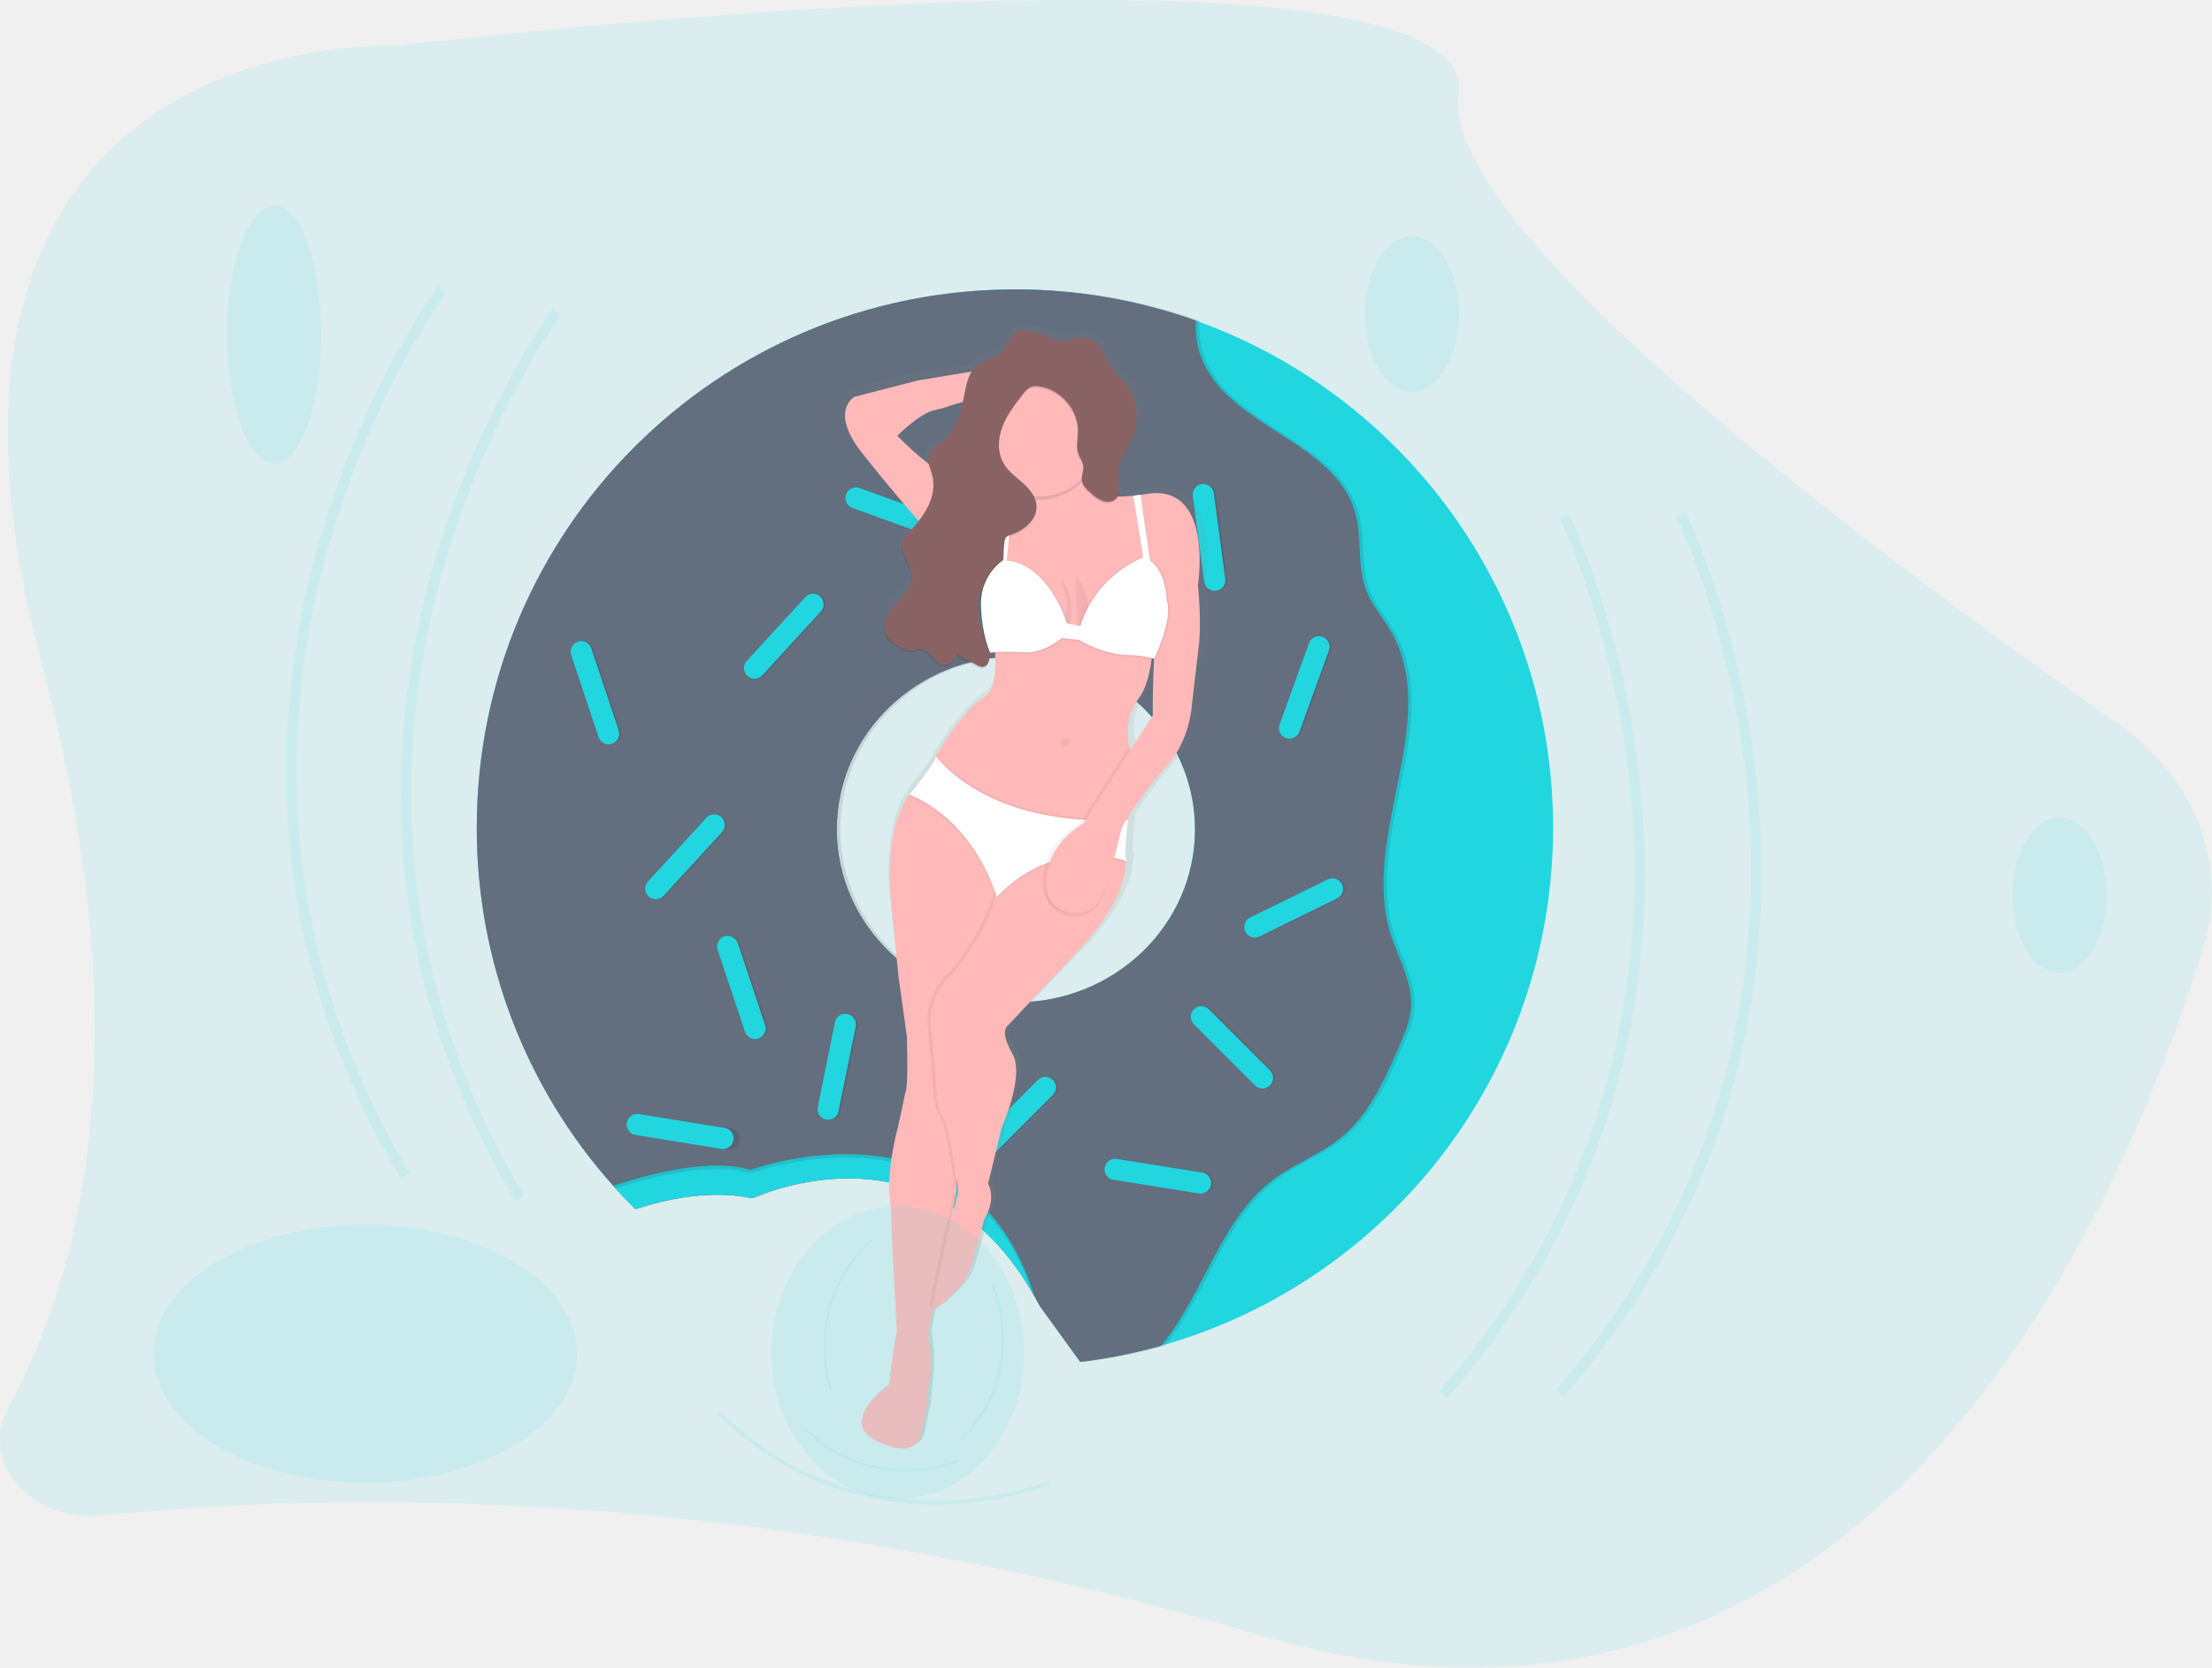
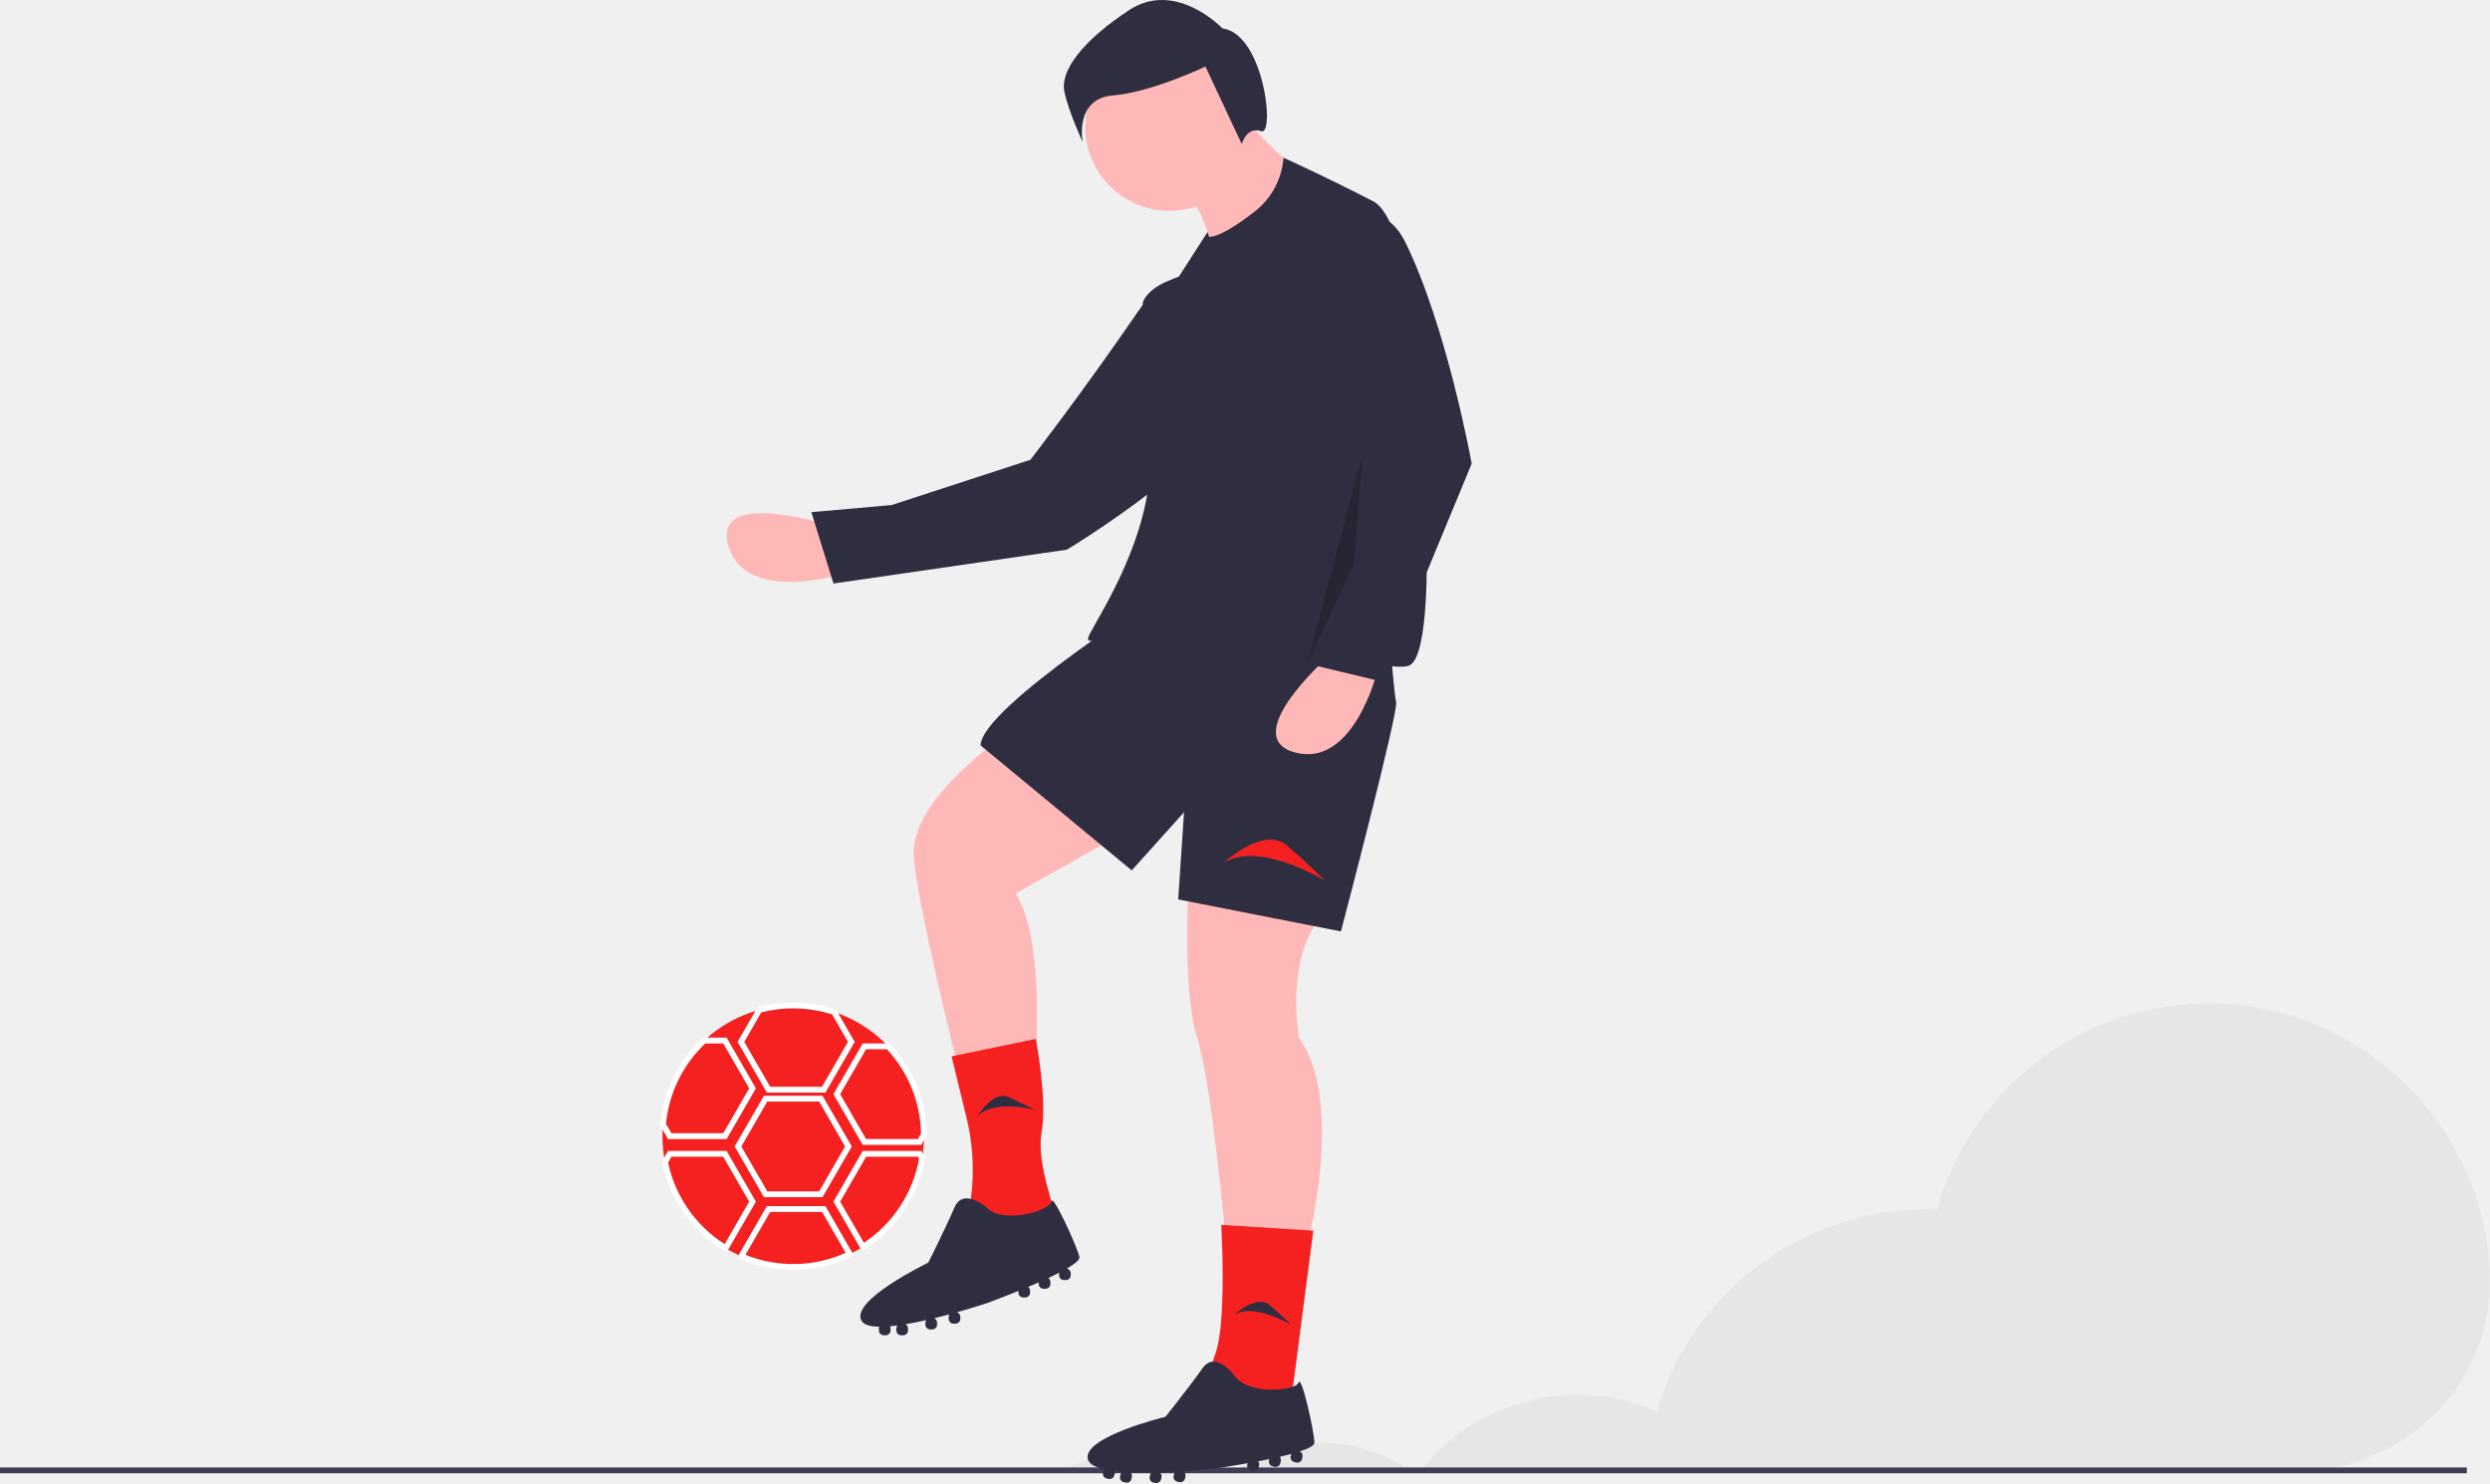
- <svg xmlns="http://www.w3.org/2000/svg" id="93ced441-7809-42e2-bb1c-93afa859a13f" data-name="Layer 1" width="1081" height="814.87" viewBox="0 0 1081 814.87">
-   <defs>
-     <linearGradient id="88253d48-1998-4d8f-a8ac-7bacc444cfcf" x1="520.59" y1="754" x2="520.59" y2="202.22" gradientTransform="translate(114.43 -103.8) rotate(12.01)" gradientUnits="userSpaceOnUse">
-       <stop offset="0" stop-color="gray" stop-opacity="0.25" />
-       <stop offset="0.54" stop-color="gray" stop-opacity="0.12" />
-       <stop offset="1" stop-color="gray" stop-opacity="0.1" />
-     </linearGradient>
-   </defs>
-   <path d="M253.2,65S-4.61,52,80.54,370C129.2,551.76,98.69,665.88,63.6,730.32c-14.47,26.57,11.34,56.31,45.68,52.78C224,771.31,427.69,768,673,841c294.72,87.68,420.82-198.53,463.33-335.34,12.51-40.25-3.87-83-41.82-109.47C984.64,319.48,762.56,155.38,772.37,89,785.38,1,253.2,65,253.2,65Z" transform="translate(-59.5 -42.57)" fill="#22d6e0" opacity="0.1" />
-   <path d="M643.93,199.25A262.33,262.33,0,0,0,555.5,184c-145.25,0-263,117.75-263,263a262.18,262.18,0,0,0,77.43,186.36c13-4.32,35.61-9.8,57.09-5.28,0,0,90.54-43.11,140.55,52.6l19.83,27.39A261.18,261.18,0,0,0,627,700.15C737.5,669,818.5,567.47,818.5,447,818.5,332.78,745.68,235.56,643.93,199.25Zm-88,333.12c-48.34,0-87.52-37.83-87.52-84.5s39.19-84.5,87.52-84.5,87.52,37.83,87.52,84.5S604.27,532.37,555.93,532.37Z" transform="translate(-59.5 -42.57)" fill="#22d6e0" />
-   <path d="M740.69,498.72C725.87,450.78,766,394.47,740.91,351c-3.84-6.63-9.06-12.51-11.89-19.63-4.85-12.2-2-26.21-5.7-38.8-9.86-33.68-58.52-40.64-73.76-72.25a42.2,42.2,0,0,1-3.91-21.09A262.33,262.33,0,0,0,557.22,184c-145.25,0-263,117.75-263,263a262,262,0,0,0,66.69,175q5.2,5.83,10.74,11.35c13-4.32,35.61-9.8,57.09-5.28,0,0,87.66-41.74,138.11,48.1q1.24,2.2,2.44,4.5l19.83,27.39a261.18,261.18,0,0,0,39.61-7.92c21-25.44,28.74-62,55.42-81.65,10.12-7.46,22.31-11.85,32.09-19.76,13.82-11.18,21.44-28.12,28.56-44.41,2.76-6.31,5.56-12.79,6-19.66C751.54,522.15,744.39,510.71,740.69,498.72Zm-183,33.66c-48.34,0-87.52-37.83-87.52-84.5s39.19-84.5,87.52-84.5,87.52,37.83,87.52,84.5S606,532.37,557.66,532.37Z" transform="translate(-59.5 -42.57)" opacity="0.1" />
-   <path d="M739,498.72c-14.81-47.94,25.36-104.25.22-147.69-3.84-6.63-9.06-12.51-11.89-19.63-4.85-12.2-2-26.21-5.7-38.8-9.86-33.68-58.52-40.64-73.76-72.25a42.2,42.2,0,0,1-3.91-21.09A262.33,262.33,0,0,0,555.5,184c-145.25,0-263,117.75-263,263a262,262,0,0,0,66.69,175q5.2,5.83,10.74,11.35c13-4.32,35.61-9.8,57.09-5.28,0,0,87.66-41.74,138.11,48.1q1.24,2.2,2.44,4.5l19.83,27.39A261.18,261.18,0,0,0,627,700.15c21-25.44,28.74-62,55.42-81.65,10.12-7.46,22.31-11.85,32.09-19.76,13.82-11.18,21.44-28.12,28.56-44.41,2.76-6.31,5.56-12.79,6-19.66C749.82,522.15,742.66,510.71,739,498.72Zm-183,33.66c-48.34,0-87.52-37.83-87.52-84.5s39.19-84.5,87.52-84.5,87.52,37.83,87.52,84.5S604.27,532.37,555.93,532.37Z" transform="translate(-59.5 -42.57)" fill="#636e7e" />
-   <rect x="345.96" y="354.74" width="10.35" height="52.6" rx="5.17" ry="5.17" transform="translate(-162.06 88.18) rotate(-18.45)" opacity="0.1" />
-   <rect x="389.94" y="569.45" width="10.35" height="52.6" rx="5.17" ry="5.17" transform="translate(986.25 257.04) rotate(99.08)" opacity="0.1" />
-   <rect x="389.94" y="434.94" width="10.35" height="52.6" rx="5.17" ry="5.17" transform="translate(356.25 -188.31) rotate(42.53)" opacity="0.1" />
-   <rect x="417.53" y="498.75" width="10.35" height="52.6" rx="5.17" ry="5.17" transform="translate(-203.97 118.24) rotate(-18.45)" opacity="0.1" />
-   <rect x="345.1" y="354.74" width="10.35" height="52.6" rx="5.17" ry="5.17" transform="translate(-162.11 87.91) rotate(-18.45)" fill="#22d6e0" />
-   <rect x="438.23" y="327.15" width="10.35" height="52.6" rx="5.17" ry="5.17" transform="translate(296.09 -249.31) rotate(42.53)" opacity="0.1" />
-   <rect x="567.57" y="275.41" width="10.35" height="52.6" rx="5.17" ry="5.17" transform="translate(77.38 -219.49) rotate(19.9)" opacity="0.1" />
-   <rect x="646.04" y="278.86" width="10.35" height="52.6" rx="5.17" ry="5.17" transform="translate(-94.18 46.39) rotate(-7.61)" opacity="0.1" />
-   <rect x="493.41" y="266.79" width="10.35" height="52.6" rx="5.17" ry="5.17" transform="translate(-6.2 619.59) rotate(-70.1)" opacity="0.1" />
-   <rect x="692.6" y="352.16" width="10.35" height="52.6" rx="5.17" ry="5.17" transform="translate(110.97 -257.46) rotate(19.9)" opacity="0.1" />
-   <rect x="548.6" y="207.29" width="10.35" height="52.6" rx="5.17" ry="5.17" transform="translate(419.68 -405.36) rotate(60)" opacity="0.1" />
-   <rect x="437.37" y="327.15" width="10.35" height="52.6" rx="5.17" ry="5.17" transform="translate(295.86 -248.73) rotate(42.53)" fill="#22d6e0" />
-   <rect x="566.71" y="275.41" width="10.35" height="52.6" rx="5.17" ry="5.17" transform="translate(77.33 -219.2) rotate(19.9)" fill="#22d6e0" />
-   <rect x="645.18" y="278.86" width="10.35" height="52.6" rx="5.17" ry="5.17" transform="translate(-94.19 46.27) rotate(-7.61)" fill="#22d6e0" />
-   <rect x="492.55" y="266.79" width="10.35" height="52.6" rx="5.17" ry="5.17" transform="translate(-6.77 618.78) rotate(-70.1)" fill="#22d6e0" />
-   <rect x="691.74" y="352.16" width="10.35" height="52.6" rx="5.17" ry="5.17" transform="translate(110.91 -257.17) rotate(19.9)" fill="#22d6e0" />
-   <rect x="687.43" y="459.94" width="10.35" height="52.6" rx="5.17" ry="5.17" transform="translate(764.59 -392.29) rotate(63.87)" opacity="0.1" />
-   <rect x="621.03" y="591.01" width="10.35" height="52.6" rx="5.17" ry="5.17" transform="translate(1275.1 53.79) rotate(99.08)" opacity="0.1" />
-   <rect x="657.25" y="528.06" width="10.35" height="52.6" rx="5.17" ry="5.17" transform="translate(-257.47 588.21) rotate(-45)" opacity="0.1" />
-   <rect x="686.57" y="459.94" width="10.35" height="52.6" rx="5.17" ry="5.17" transform="translate(764.1 -391.52) rotate(63.87)" fill="#22d6e0" />
-   <rect x="620.17" y="591.01" width="10.35" height="52.6" rx="5.17" ry="5.17" transform="translate(1274.1 54.65) rotate(99.08)" fill="#22d6e0" />
-   <rect x="389.08" y="569.45" width="10.35" height="52.6" rx="5.17" ry="5.17" transform="matrix(-0.16, 0.99, -0.99, -0.16, 985.25, 257.89)" fill="#22d6e0" />
-   <rect x="389.08" y="434.94" width="10.35" height="52.6" rx="5.17" ry="5.17" transform="translate(356.02 -187.73) rotate(42.53)" fill="#22d6e0" />
-   <rect x="464.1" y="537.55" width="10.35" height="52.6" rx="5.17" ry="5.17" transform="translate(61.66 -124.44) rotate(11.44)" opacity="0.1" />
-   <rect x="463.23" y="537.55" width="10.35" height="52.6" rx="5.17" ry="5.17" transform="translate(61.65 -124.27) rotate(11.44)" fill="#22d6e0" />
-   <rect x="656.39" y="528.06" width="10.35" height="52.6" rx="5.17" ry="5.17" transform="translate(-257.73 587.6) rotate(-45)" fill="#22d6e0" />
-   <rect x="551.19" y="562.56" width="10.35" height="52.6" rx="5.17" ry="5.17" transform="translate(519.84 -263.5) rotate(45)" opacity="0.1" />
-   <rect x="550.33" y="562.56" width="10.35" height="52.6" rx="5.17" ry="5.17" transform="translate(519.59 -262.89) rotate(45)" fill="#22d6e0" />
-   <rect x="547.74" y="207.29" width="10.35" height="52.6" rx="5.17" ry="5.17" transform="translate(419.25 -404.61) rotate(60)" fill="#22d6e0" />
-   <rect x="416.67" y="498.75" width="10.35" height="52.6" rx="5.17" ry="5.17" transform="translate(-204.01 117.97) rotate(-18.45)" fill="#22d6e0" />
-   <path d="M565.13,676.19C514.68,586.35,427,628.09,427,628.09c-21.48-4.52-44.07,1-57.09,5.28q-5.54-5.51-10.74-11.35c15.91-5.26,47.56-14,67-7.73C426.16,614.29,533.37,574.25,565.13,676.19Z" transform="translate(-59.5 -42.57)" fill="#22d6e0" />
-   <path d="M426.16,616s104.4-39,137.67,57.93c.43.75.87,1.48,1.3,2.24-31.76-101.94-139-61.9-139-61.9-19.4-6.26-51.06,2.47-67,7.73.4.45.82.88,1.22,1.33C376.67,618.06,407.23,609.91,426.16,616Z" transform="translate(-59.5 -42.57)" opacity="0.1" />
-   <path d="M255.35,618.32c-31-52.1-49.32-107.44-54.48-164.47-4.13-45.62.1-92.41,12.59-139.08,21.25-79.42,59.65-131.7,60-132.22l4,3c-.38.51-38.28,52.17-59.27,130.72-19.33,72.37-27.84,183.08,41.41,299.52Z" transform="translate(-59.5 -42.57)" fill="#22d6e0" opacity="0.1" />
-   <path d="M311.35,629.32c-31-52.1-49.32-107.44-54.48-164.47-4.13-45.62.1-92.41,12.59-139.08,21.25-79.42,59.65-131.7,60-132.22l4,3c-.38.51-38.28,52.17-59.27,130.72-19.33,72.37-27.84,183.08,41.41,299.52Z" transform="translate(-59.5 -42.57)" fill="#22d6e0" opacity="0.1" />
-   <path d="M823.77,724.91c39.74-45.77,67.6-97,82.81-152.19,12.17-44.16,16.3-91,12.3-139.1-6.82-81.93-35.32-140.2-35.61-140.78l-4.48,2.22c.28.57,28.42,58.13,35.12,139.16,6.18,74.65-5.1,185.11-93.92,287.41Z" transform="translate(-59.5 -42.57)" fill="#22d6e0" opacity="0.1" />
-   <path d="M766.71,725.8c39.74-45.77,67.6-97,82.81-152.19,12.17-44.16,16.3-91,12.3-139.1-6.82-81.93-35.32-140.2-35.61-140.78l-4.48,2.22c.28.57,28.42,58.13,35.12,139.16,6.18,74.65-5.1,185.11-93.92,287.41Z" transform="translate(-59.5 -42.57)" fill="#22d6e0" opacity="0.1" />
-   <path d="M410.3,733.48a148,148,0,0,0,55.49,35.69,151.54,151.54,0,0,0,52.48,8.54c31.3-.31,54.22-9.51,54.45-9.6l-.72-1.76c-.23.09-22.87,9.17-53.82,9.46-28.52.27-70.15-7.09-106.53-43.67Z" transform="translate(-59.5 -42.57)" fill="#22d6e0" opacity="0.1" />
-   <path d="M452.48,740.89a68.74,68.74,0,0,0,25.77,16.57,70.37,70.37,0,0,0,24.37,4A76.13,76.13,0,0,0,527.9,757l-.33-.82a75.23,75.23,0,0,1-25,4.39,67.49,67.49,0,0,1-49.47-20.28Z" transform="translate(-59.5 -42.57)" fill="#22d6e0" opacity="0.1" />
-   <path d="M529.94,746.07a68.74,68.74,0,0,0,16.3-25.94,70.37,70.37,0,0,0,3.71-24.41,76.13,76.13,0,0,0-4.72-25.24l-.82.34a75.23,75.23,0,0,1,4.66,24.95,67.49,67.49,0,0,1-19.76,49.68Z" transform="translate(-59.5 -42.57)" fill="#22d6e0" opacity="0.1" />
-   <path d="M485.78,647.66a68.74,68.74,0,0,0-18.14,24.69,70.37,70.37,0,0,0-5.47,24.08,76.13,76.13,0,0,0,2.88,25.51l.84-.28a75.23,75.23,0,0,1-2.83-25.22,67.49,67.49,0,0,1,23.31-48.11Z" transform="translate(-59.5 -42.57)" fill="#22d6e0" opacity="0.1" />
-   <ellipse cx="134" cy="163.47" rx="23" ry="63" fill="#22d6e0" opacity="0.1" />
-   <ellipse cx="690" cy="153.47" rx="23" ry="38" fill="#22d6e0" opacity="0.1" />
-   <ellipse cx="1006.5" cy="437.43" rx="23" ry="38" fill="#22d6e0" opacity="0.1" />
-   <ellipse cx="178.5" cy="661.47" rx="103.5" ry="63" fill="#22d6e0" opacity="0.1" />
-   <path d="M633.49,414.93C645,402.72,646,385.66,646,385.66l3.06-27c2-13.39-.32-32-.32-32s7.63-48.42-24.15-45.7c0,0-2.13.38-5.25.76-1.09.13-2.3.26-3.59.37-2.45.22-5.16.37-7.8.34a6.4,6.4,0,0,0,.34-1.3c.76-2.65-.2-6-.33-9a15.29,15.29,0,0,1,.3-3.67c1.44-5.89,5.73-11.21,7.68-17.14a22.65,22.65,0,0,0,.77-3.07,24.84,24.84,0,0,0-5.31-21.12c-2-2.3-4.34-4.26-6.15-6.67-3.31-4.4-4.66-10.2-8.94-13.72-5.12-4.23-9.85-2.21-15.29-.68-2.94.83-4.36-.46-7.11-1.73a46.61,46.61,0,0,0-10.17-3.35c-2.52-.52-5.27-.8-7.53.35-3.93,2-4.68,7.2-7.88,10.17s-7.93,3.16-11.42,5.56a12,12,0,0,0-3.31,3.51l-27.18,4.15-32,7.86s-13,6.72,3.93,27.59c10.58,13,21.89,25.86,28.9,33.67-1.44,1.8-3,3.54-4.54,5.23-1.42,1.53-2.9,3.12-3.48,5.1a6.78,6.78,0,0,0-.17.81h0c-1.56,5.38,4,10.4,4.48,16a9.51,9.51,0,0,1-.12,2.37c-.83,3.25-3.15,6.19-5.45,8.79s-4.72,5.15-6.18,8.26a13.36,13.36,0,0,0-1,3.16,9.77,9.77,0,0,0,.81,7.58c1.47,2.42,4.1,3.91,6.61,5.3,1.64.9,3.4,1.84,5.28,1.75,1.59-.07,3.08-.88,4.67-.87,4.69,0,6.74,6.39,11.22,7.81a5.88,5.88,0,0,0,7.32-4.56c0-.13.07-.26.1-.39l10.2,5.3a5.61,5.61,0,0,0,3.26.91c1.77-.25,2.71-2.06,3-3.84a7.19,7.19,0,0,0,.25-1.53,14.15,14.15,0,0,0-.12-2.57l.4,0,.12.25.74-.07.12.25,1.6-.14c0,.19,0,.37,0,.56.59,9.14-.25,18.36-5.36,21.23-9.2,5.17-20.33,22.28-23.92,28.08l-.18-.25a3.4,3.4,0,0,1-.23.91c-.5.81-.78,1.29-.78,1.29l-.75,1.62c-3.6,5.79-11.49,15-11.49,15l.34.15-.52.68h0c-5.16,6.92-10.89,20.78-9.49,47.74l4.54,41.52,4.44,29.42s1.05,24.38-.5,27.51l-3.69,17.34s-6.8,23.58-3.14,39.89l.57,18.24,2.65,42-1.23,5.78-2.69,21S468,736.09,490,745.94s21.72-5.73,21.72-5.73l2.64-12.38L515.77,712a57.67,57.67,0,0,0-.19-12.26l-.88-7.16,2.52-12.6,0-.24h0c.36,3,6.93-3.05,11.89-8.13a29.77,29.77,0,0,0,7.46-13l5.9-21.44c6.72-10.65,2-17.7,2-17.7l6.83-27.89s11.59-25.15,5-36-2.48-13.47-2.48-13.47L587,507.73c22.09-22.36,26.13-37.35,26.08-45.43l.49.17a3.43,3.43,0,0,1-.41-1l.59.2a3.43,3.43,0,0,1-.41-1l.59.2c-2-3,.45-20.39.45-20.39h0l.13-.88C618.54,433.43,625.88,423,633.49,414.93Zm-86,63.85.12.39c-.3.82-.61,1.65-.93,2.46Zm68.08-72.32-1.14-1.22h0c-.79-3.78-2.21-14.56,4.76-23.55,3.61-4.66,5.43-12,6.33-18.9q.05-.4.1-.81l.33.09,0,0,.83.22c-.8,14.3-.49,27.86-.49,27.86ZM539,345.82a31.32,31.32,0,0,1-1.51-11.95c0-.44.08-.88.15-1.32a5.62,5.62,0,0,1,.49-1.29c.06-.11.14-.2.21-.3a26.9,26.9,0,0,0-.2,4.15,73.84,73.84,0,0,0,1.31,12C539.31,346.67,539.16,346.25,539,345.82ZM515,239.41a49.71,49.71,0,0,0,6.56-1.68,65.12,65.12,0,0,1,7.55-2.13c-1.53,6.93-3.82,13.81-9.17,18.41-3,2.59-7.11,4.68-7.88,8.53,0,.13,0,.26-.06.38s-.09.29-.12.44a7.11,7.11,0,0,0-.07,2.25A149,149,0,0,1,496.14,252S507.13,241,515,239.41Zm9.09,405.92L528.6,623l0-5.34c.51,3.32.82,5.52.82,5.52S526.9,633.49,524.14,645.33Z" transform="translate(-59.5 -42.57)" fill="url(#88253d48-1998-4d8f-a8ac-7bacc444cfcf)" />
-   <path d="M611.62,408.69c4.13,12.92-2.52,44.18-2.52,44.18l-57.17-6.15-39.1-26.38,3.22-7.05s13.65-23.75,24.46-30.05c4.95-2.89,5.82-12.07,5.31-21.16a139.44,139.44,0,0,0-3.14-21.38,42.71,42.71,0,0,0-3.3-8.19c-8.07-15.54-24.3-27.78-24.3-27.78S497,284.54,480.76,263.89s-3.62-27.43-3.62-27.43l30.95-8,36.53-6-3.68,17.28c-3.52-3.14-12.87-.44-18.22,1.49a47.35,47.35,0,0,1-6.35,1.71c-7.66,1.65-18.35,12.61-18.35,12.61,21.93,22.15,30.83,22.19,52.51,32.91l2.18,1.09c.43.22.86.42,1.27.61,21.36,9.76,4.51-27.76,4.51-27.76l27.67,3.31s3,10.1,7.72,16.26c2.82,3.69,12.31,3.56,19.47,2.85,1.25-.12,2.42-.26,3.47-.4,3-.4,5.08-.79,5.08-.79,30.72-2.92,23,45.32,23,45.32l-15.84,3.43-2.19.47-3.8,13.81a113.45,113.45,0,0,1-.82,18.34c-.92,6.9-2.72,14.2-6.24,18.86C607.66,394.95,611.62,408.69,611.62,408.69Z" transform="translate(-59.5 -42.57)" fill="#ffb9b9" />
-   <circle cx="567.28" cy="257.36" r="29.44" transform="translate(137.98 716.08) rotate(-77.99)" opacity="0.1" />
-   <circle cx="567.63" cy="255.71" r="29.44" transform="translate(139.87 715.12) rotate(-77.99)" fill="#ffb9b9" />
-   <path d="M488.84,747.19c-21.16-9.66,5-27.32,5-27.32l2.73-20.92,1.23-5.76-2.29-41.77L495,633.27c-3.43-16.21,3.29-39.72,3.29-39.72L502,576.28c1.52-3.12.67-27.38.67-27.38l-4.09-29.25-4.11-41.29c-2.06-46.88,16.67-54.07,16.67-54.07l14.53,12.55,24.17,27.68.73.83L540,502.67l-11.94,31.86L527,624.59l-11.37,56.73-2.52,12.55.8,7.12a59.08,59.08,0,0,1,.11,12.2L512.49,729l-2.63,12.34S510,756.86,488.84,747.19Z" transform="translate(-59.5 -42.57)" fill="#ffb9b9" />
-   <path d="M515.61,681.32c-.91.39-1.5.28-1.6-.58-.53-4.84,12.14-56.32,12.14-56.32s-4.22-32.72-7.63-36.88-3.68-23.14-3.68-23.14l-2.2-22A31.65,31.65,0,0,1,524,517.32a124.7,124.7,0,0,0,22.66-42.48l3.15-10.33.73.83L540,502.67l-11.94,31.86L527,624.59Z" transform="translate(-59.5 -42.57)" opacity="0.05" />
-   <path d="M551.88,543.89s-4,2.59,2.31,13.39-5.06,35.9-5.06,35.9L542.36,621s4.53,7-2,17.63L534.49,660a30.35,30.35,0,0,1-7.29,12.94c-4.82,5.08-11.22,11.17-11.54,8.16-.53-4.84,12.14-56.32,12.14-56.32s-4.22-32.72-7.63-36.88-3.68-23.14-3.68-23.14l-2.2-22a31.65,31.65,0,0,1,11.36-25.1,124.7,124.7,0,0,0,22.66-42.48L554.46,455l16.86-2.43,8.39,1,25.68,3.07,2.83.33s10.19,16.79-24.07,52.5Z" transform="translate(-59.5 -42.57)" fill="#ffb9b9" />
-   <path d="M516.68,412.74s24,35.47,94,31.23c0,0-2.51,17.31-.56,20.3,0,0-34.64-13.22-63.73,17.48,0,0-9.32-35.9-42.62-50.15C503.76,431.6,516.44,416.3,516.68,412.74Z" transform="translate(-59.5 -42.57)" opacity="0.05" />
-   <path d="M517,411.09s24,35.47,94,31.23c0,0-2.51,17.31-.56,20.3,0,0-34.64-13.22-63.73,17.48,0,0-9.32-35.9-42.62-50.15C504.11,430,516.79,414.65,517,411.09Z" transform="translate(-59.5 -42.57)" opacity="0.05" />
-   <path d="M516.85,411.92s24,35.47,94,31.23c0,0-2.51,17.31-.56,20.3,0,0-34.64-13.22-63.73,17.48,0,0-9.32-35.9-42.62-50.15C503.93,430.78,516.61,415.48,516.85,411.92Z" transform="translate(-59.5 -42.57)" fill="#fff" />
-   <path d="M578,405.64a2.12,2.12,0,0,1,2-2.55c1,0,2.18.14,2.43,1.12a2.59,2.59,0,0,1-.76,2.21,2.12,2.12,0,0,1-3.68-.71Z" transform="translate(-59.5 -42.57)" opacity="0.05" />
-   <path d="M585.26,324.43s-.93,23.87,3.5,26.47,3.45-8.4,3.45-8.4S589.85,326.24,585.26,324.43Z" transform="translate(-59.5 -42.57)" opacity="0.05" />
-   <path d="M577.66,325.79s7.72,16.26-.61,23.09.82.18.82.18l4.11.88s4.15-15.46-3.5-24" transform="translate(-59.5 -42.57)" opacity="0.05" />
-   <path d="M563.45,205.25c-2.43-.5-5.08-.76-7.28.39-3.81,2-4.57,7.2-7.68,10.17s-7.68,3.19-11.07,5.61c-4.37,3.12-5.69,8.92-6.7,14.2-1.59,8.23-3.58,17.05-9.84,22.62-2.92,2.6-6.9,4.71-7.67,8.54-.6,2.94,1,5.83,1.74,8.73,1.34,5,.28,10.46-2,15.15s-5.63,8.74-9.11,12.6a13.73,13.73,0,0,0-3.39,5.1c-1.54,5.37,3.83,10.32,4.22,15.89.32,4.52-2.67,8.54-5.63,12-2.24,2.59-4.59,5.16-6,8.26s-1.82,6.91-.09,9.87c1.4,2.4,3.94,3.87,6.36,5.23,1.58.89,3.27,1.81,5.09,1.71,1.54-.08,3-.89,4.52-.9,4.53,0,6.47,6.32,10.79,7.7a5.74,5.74,0,0,0,7.14-5l9.87,5.24a5.25,5.25,0,0,0,3.15.89c1.94-.3,2.87-2.58,3-4.54.3-5.28-2.58-10.14-4.16-15.19a31.91,31.91,0,0,1-1.38-11.88,8.46,8.46,0,0,1,.81-3.43c1.31-2.42,4.3-3.27,6.48-4.95,3-2.34,4.36-6.26,4.83-10s.23-7.64.84-11.41a4,4,0,0,1,.64-1.82,4.63,4.63,0,0,1,2.35-1.31c6.44-2.15,12.93-7.36,12.59-14.13-.22-4.42-3.3-8.15-6.6-11.11s-7-5.59-9.31-9.37c-3.28-5.44-3-12.45-.72-18.39s6.25-11,10.21-16a9.72,9.72,0,0,1,3.58-3.21,8,8,0,0,1,4.1-.31c10.52,1.38,19.19,11.41,19,22-.06,3.72-1.05,7.59.25,11.08.72,1.95,2.13,3.66,2.38,5.72.28,2.33-1,4.63-.73,7,.3,2.62,2.43,4.6,4.43,6.32a18.73,18.73,0,0,0,5.7,3.81c2.16.77,4.82.63,6.47-1,2.83-2.72,1.28-7.37,1.13-11.3-.3-7.75,5.62-14.21,8-21.59a25,25,0,0,0-4.4-23.22c-1.88-2.28-4.17-4.21-5.9-6.6-3.17-4.36-4.44-10.12-8.55-13.6-4.92-4.17-9.5-2.13-14.77-.57-2.85.84-4.21-.43-6.86-1.67A43.59,43.59,0,0,0,563.45,205.25Z" transform="translate(-59.5 -42.57)" opacity="0.1" />
-   <path d="M551,321.83l-4.81,2.42,4.35-35.82,2.18,1.09c.43.22.86.42,1.27.61Z" transform="translate(-59.5 -42.57)" fill="#fff" />
-   <path d="M563.62,204.43c-2.43-.5-5.08-.76-7.28.39-3.81,2-4.57,7.2-7.68,10.17s-7.68,3.19-11.07,5.61c-4.37,3.12-5.69,8.92-6.7,14.2-1.59,8.23-3.58,17.05-9.84,22.62-2.92,2.6-6.9,4.71-7.67,8.54-.6,2.94,1,5.83,1.74,8.73,1.34,5,.28,10.46-2,15.15s-5.63,8.74-9.11,12.6a13.73,13.73,0,0,0-3.39,5.1c-1.54,5.37,3.83,10.32,4.22,15.89.32,4.52-2.67,8.54-5.63,12-2.24,2.59-4.59,5.16-6,8.26s-1.82,6.91-.09,9.87c1.4,2.4,3.94,3.87,6.36,5.23,1.58.89,3.27,1.81,5.09,1.71,1.54-.08,3-.89,4.52-.9,4.53,0,6.47,6.32,10.79,7.7a5.74,5.74,0,0,0,7.14-5l9.87,5.24a5.25,5.25,0,0,0,3.15.89c1.94-.3,2.87-2.58,3-4.54.3-5.28-2.58-10.14-4.16-15.19a31.91,31.91,0,0,1-1.38-11.88,8.46,8.46,0,0,1,.81-3.43c1.31-2.42,4.3-3.27,6.48-4.95,3-2.34,4.36-6.26,4.83-10s.23-7.64.84-11.41a4,4,0,0,1,.64-1.82,4.63,4.63,0,0,1,2.35-1.31c6.44-2.15,12.93-7.36,12.59-14.13-.22-4.42-3.3-8.15-6.6-11.11s-7-5.59-9.31-9.37c-3.28-5.44-3-12.45-.72-18.39s6.25-11,10.21-16a9.72,9.72,0,0,1,3.58-3.21,8,8,0,0,1,4.1-.31c10.52,1.38,19.19,11.41,19,22-.06,3.72-1.05,7.59.25,11.08.72,1.95,2.13,3.66,2.38,5.72.28,2.33-1,4.63-.73,7,.3,2.62,2.43,4.6,4.43,6.32a18.73,18.73,0,0,0,5.7,3.81c2.16.77,4.82.63,6.47-1,2.83-2.72,1.28-7.37,1.13-11.3-.3-7.75,5.62-14.21,8-21.59a25,25,0,0,0-4.4-23.22c-1.88-2.28-4.17-4.21-5.9-6.6-3.17-4.36-4.44-10.12-8.55-13.6-4.92-4.17-9.5-2.13-14.77-.57-2.85.84-4.21-.43-6.86-1.67A43.59,43.59,0,0,0,563.62,204.43Z" transform="translate(-59.5 -42.57)" fill="#896363" />
-   <path d="M640.26,387.27s-1,17-12.24,29.21-21.81,29.76-21.81,29.76l-5.72,22.86s-3.43,24.21-22,18.54c-8.36-2.55-10-9.6-9.3-16.58a33.15,33.15,0,0,1,13.18-22.95l5.4-4.08L611.3,407.3l2.93,3.23,11.61-18.17Z" transform="translate(-59.5 -42.57)" opacity="0.05" />
-   <path d="M601.78,471.09s-3.43,24.21-22,18.54c-8.36-2.55-10-9.6-9.3-16.58a32.77,32.77,0,0,1,9.24-19.47l25.68,3.07Z" transform="translate(-59.5 -42.57)" opacity="0.05" />
-   <path d="M641.4,321.29l3.54,7.63s2.08,18.5.1,31.84l-3.13,26.85s-1,17-12.24,29.21-21.81,29.76-21.81,29.76l-5.72,22.86s-3.43,24.21-22,18.54c-8.36-2.55-10-9.6-9.3-16.58A33.15,33.15,0,0,1,584,448.46l5.4-4.08,33.47-52.22s-.65-41.42,5-55.7l-3.19-9.28Z" transform="translate(-59.5 -42.57)" fill="#ffb9b9" />
-   <path d="M622.29,365a46.92,46.92,0,0,0-11.09-1.49c-13.1-.21-24.5-7.4-24.5-7.4l-8.4-.93c-8,6.48-15.2,7.36-19.66,7a84.83,84.83,0,0,0-12.82-.1,139.44,139.44,0,0,0-3.14-21.38,42.71,42.71,0,0,0-3.3-8.19,26.08,26.08,0,0,1,10-15.32c22.27.44,31.3,30.74,31.3,30.74l6.58,1.4c8.07-25.8,31.26-33.77,31.26-33.77,7.31,3.27,9.74,11.58,10.56,16.79l-2.19.47-3.8,13.81A113.45,113.45,0,0,1,622.29,365Z" transform="translate(-59.5 -42.57)" opacity="0.05" />
-   <path d="M619.53,314.92s-23.19,8-31.26,33.77l-6.58-1.4s-9-30.3-31.3-30.74a26.16,26.16,0,0,0-10.66,21.81c.31,14.69,4.5,23.32,4.5,23.32h0a80.87,80.87,0,0,1,15.4-.15c4.47.35,11.62-.52,19.66-7l8.4.93s11.4,7.19,24.5,7.4a47.39,47.39,0,0,1,12.16,1.77h0s9.32-19.16,6.14-28.44C630.49,336.17,630.53,319.84,619.53,314.92Z" transform="translate(-59.5 -42.57)" opacity="0.05" />
-   <path d="M617.89,314.57s-23.19,8-31.26,33.77l-6.58-1.4s-9-30.3-31.3-30.74A26.16,26.16,0,0,0,538.08,338c.31,14.69,4.5,23.32,4.5,23.32h0a80.87,80.87,0,0,1,15.4-.15c4.47.35,11.62-.52,19.66-7l8.4.93s11.4,7.19,24.5,7.4a47.39,47.39,0,0,1,12.16,1.77h0s9.32-19.16,6.14-28.44C628.84,335.82,628.88,319.49,617.89,314.57Z" transform="translate(-59.5 -42.57)" opacity="0.05" />
-   <path d="M618.71,314.74s-23.19,8-31.26,33.77l-6.58-1.4s-9-30.3-31.3-30.74a26.16,26.16,0,0,0-10.66,21.81c.31,14.69,4.5,23.32,4.5,23.32h0a80.87,80.87,0,0,1,15.4-.15c4.47.35,11.62-.52,19.66-7l8.4.93s11.4,7.19,24.5,7.4a47.39,47.39,0,0,1,12.16,1.77h0s9.32-19.16,6.14-28.44C629.67,336,629.7,319.66,618.71,314.74Z" transform="translate(-59.5 -42.57)" fill="#fff" />
-   <path d="M621.95,319.73l-2.82,1.12-5.78-36.06c1.25-.12,2.42-.26,3.47-.4Z" transform="translate(-59.5 -42.57)" fill="#fff" />
-   <ellipse cx="438.75" cy="660.97" rx="61.75" ry="71.5" fill="#22d6e0" opacity="0.1" />
+ <svg xmlns="http://www.w3.org/2000/svg" id="b19166cc-0fc2-4ad2-ab70-e750108f5605" data-name="Layer 1" width="856.974" height="510.427" viewBox="0 0 856.974 510.427">
+   <path d="M585.513,699.852c3.119-3.939,7.232,3.896,11.346,1H574.061C578.702,703.429,582.324,695.642,585.513,699.852Z" transform="translate(-171.5131 -194.7866)" fill="none" />
+   <path d="M660.47,700.852h-3.93c.844.593,1.691,1.184,2.498,1.825C659.498,702.054,659.989,701.458,660.47,700.852Z" transform="translate(-171.5131 -194.7866)" fill="none" />
+   <path d="M555.814,696.125a37.624,37.624,0,0,0-18.293,4.727h36.54A37.46,37.46,0,0,0,555.814,696.125Z" transform="translate(-171.5131 -194.7866)" fill="#e6e6e6" />
+   <path d="M626.719,691.398a51.693,51.693,0,0,0-29.86,9.454h59.68A51.681,51.681,0,0,0,626.719,691.398Z" transform="translate(-171.5131 -194.7866)" fill="#e6e6e6" />
+   <path d="M1028.363,631.558c-2.67-48.412-41.566-87.883-89.938-91.191A96.924,96.924,0,0,0,838.239,611.128c-1.174-.042-2.347-.089-3.531-.089a96.926,96.926,0,0,0-92.976,69.6,68.484,68.484,0,0,0-81.262,20.213H962.742c37.136,0,67.204-30.759,65.69-67.864Q1028.403,632.274,1028.363,631.558Z" transform="translate(-171.5131 -194.7866)" fill="#e6e6e6" />
+   <rect y="505.065" width="849" height="2" fill="#3f3d56" />
+   <path d="M454.857,375.025s-38.535-12.003-32.619,7.745,38.373,9.773,38.373,9.773Z" transform="translate(-171.5131 -194.7866)" fill="#ffb8b8" />
+   <path d="M602.159,300.9s-19.748-26.987-38.935,1.029C544,330,526.127,353.044,526.127,353.044L478.381,368.612l-27.622,2.451,7.609,24.558,80.313-11.651S628.095,330.856,602.159,300.9Z" transform="translate(-171.5131 -194.7866)" fill="#2f2e41" />
+   <path d="M514.013,450.352s-30,21-28,40,15,71,15,71l27-4s3-40-7-55l48-27Z" transform="translate(-171.5131 -194.7866)" fill="#ffb8b8" />
+   <path d="M580.513,499.852s-2,37,3,52,10,71,10,71h28s13-49-3-71c0,0-5-29,9-43Z" transform="translate(-171.5131 -194.7866)" fill="#ffb8b8" />
+   <path d="M574.013,397.352s-65,41-65,54l52,43,18-20-2,30,56,11s20-76,19-79-4-47-4-47Z" transform="translate(-171.5131 -194.7866)" fill="#2f2e41" />
+   <path d="M528.013,552.352l-29,6,5.152,21.182a75.641,75.641,0,0,1,.848,31.818h0s30,8,30,4-7-20-5-31S528.013,552.352,528.013,552.352Z" transform="translate(-171.5131 -194.7866)" fill="#f52121" />
+   <path d="M543.013,627.352c-1-4-9.308-22.136-9.654-19.068s-16.346,8.068-22.346,2.068c0,0-8-7-11,0s-9,19-9,19-27,13-23,20c.809,1.416,3.05,2.013,6.111,2.065a1.633,1.633,0,0,0-.111.58v.709a1.646,1.646,0,0,0,1.646,1.646h.709a1.646,1.646,0,0,0,1.646-1.646v-.709a1.628,1.628,0,0,0-.18-.733c.818-.072,1.666-.166,2.539-.281a1.63,1.63,0,0,0-.359,1.014v.709a1.646,1.646,0,0,0,1.646,1.646h.709a1.646,1.646,0,0,0,1.646-1.646v-.709a1.638,1.638,0,0,0-.851-1.433c2.302-.384,4.704-.873,7.093-1.415a1.631,1.631,0,0,0-.242.847v.709a1.646,1.646,0,0,0,1.646,1.646h.709a1.646,1.646,0,0,0,1.646-1.646v-.709a1.644,1.644,0,0,0-.978-1.502c1.792-.437,3.548-.892,5.219-1.344a1.631,1.631,0,0,0-.24.845v.709a1.646,1.646,0,0,0,1.646,1.646h.709a1.646,1.646,0,0,0,1.646-1.646v-.709a1.64,1.64,0,0,0-1.157-1.563c5.873-1.654,10.157-3.082,10.157-3.082s4.976-1.81,11-4.256v.611a1.646,1.646,0,0,0,1.646,1.646h.709a1.646,1.646,0,0,0,1.646-1.646v-.709a1.636,1.636,0,0,0-.636-1.291c1.21-.508,2.43-1.031,3.636-1.563v.563a1.646,1.646,0,0,0,1.646,1.646h.709a1.646,1.646,0,0,0,1.646-1.646v-.709a1.642,1.642,0,0,0-.704-1.347c1.305-.609,2.562-1.217,3.721-1.813-.005.053-.016.105-.016.16v.709a1.646,1.646,0,0,0,1.646,1.646h.709a1.646,1.646,0,0,0,1.646-1.646v-.709a1.646,1.646,0,0,0-1.317-1.612C541.492,629.761,543.255,628.321,543.013,627.352Z" transform="translate(-171.5131 -194.7866)" fill="#2f2e41" />
+   <path d="M623.513,618.352l-31.68-2s1.92,33-1.92,44-1.92,15-1.92,15l27.84,2Z" transform="translate(-171.5131 -194.7866)" fill="#f52121" />
+   <path d="M623.903,691.286c-.144-4.121-4.488-23.59-5.466-20.662s-17.669,4.482-22.286-2.637c0,0-6.365-8.514-10.758-2.294s-12.764,16.706-12.764,16.706-29.117,7.085-26.665,14.765c.496,1.553,2.564,2.605,5.546,3.294a1.634,1.634,0,0,0-.229.544l-.148.693a1.646,1.646,0,0,0,1.266,1.953l.693.148a1.646,1.646,0,0,0,1.953-1.266l.148-.693a1.628,1.628,0,0,0-.023-.755c.815.1,1.664.185,2.541.254a1.63,1.63,0,0,0-.563.917l-.148.693a1.646,1.646,0,0,0,1.266,1.953l.693.148a1.646,1.646,0,0,0,1.953-1.266l.148-.693a1.638,1.638,0,0,0-.534-1.579c2.331.104,4.783.127,7.232.095a1.631,1.631,0,0,0-.413.778l-.148.693a1.646,1.646,0,0,0,1.266,1.953l.693.148a1.646,1.646,0,0,0,1.953-1.266l.148-.693a1.644,1.644,0,0,0-.644-1.673c1.843-.054,3.656-.133,5.384-.226a1.631,1.631,0,0,0-.411.777l-.148.693a1.646,1.646,0,0,0,1.266,1.953l.693.148a1.646,1.646,0,0,0,1.953-1.266l.148-.693a1.64,1.64,0,0,0-.806-1.77c6.089-.393,10.577-.897,10.577-.897s5.244-.733,11.646-1.869l-.127.597a1.646,1.646,0,0,0,1.266,1.953l.693.148a1.646,1.646,0,0,0,1.953-1.266l.148-.693a1.636,1.636,0,0,0-.353-1.395c1.289-.245,2.591-.502,3.882-.77l-.117.55a1.646,1.646,0,0,0,1.266,1.953l.693.148a1.646,1.646,0,0,0,1.953-1.266l.148-.693a1.642,1.642,0,0,0-.408-1.464c1.403-.323,2.759-.656,4.017-.997-.016.051-.038.099-.049.153l-.148.693a1.646,1.646,0,0,0,1.266,1.953l.693.148a1.646,1.646,0,0,0,1.953-1.266l.148-.693a1.646,1.646,0,0,0-.952-1.852C621.913,693.326,623.938,692.285,623.903,691.286Z" transform="translate(-171.5131 -194.7866)" fill="#2f2e41" />
+   <circle cx="402.5" cy="43.565" r="29" fill="#ffb8b8" />
+   <path d="M600.013,235.352s16,20,24,19l-35,27s-4-17-9-19S600.013,235.352,600.013,235.352Z" transform="translate(-171.5131 -194.7866)" fill="#ffb8b8" />
+   <path d="M662.513,383.852S662.511,273.505,644,264c-18.5-9.5-30.738-14.922-30.738-14.922h0a25.958,25.958,0,0,1-9.98,18.567c-6.134,4.736-12.245,8.663-15.659,8.675l-.11-.468-.416-1.189-10.084,15.689s-9,2-12,8c-1.623,3.246,6.031,35.923,1.5,65.5-3.844,25.094-20.041,47.746-20.5,50.5-.776,4.655,18.91-7.542,27.775-13.244.131.146.225.244.225.244s-5,2,5-1c5.666-1.7,13.577-1.794,19.372-1.557-.007,1.737.034,3.118.128,4.057,1,10,51,24,58,21S662.513,383.852,662.513,383.852Z" transform="translate(-171.5131 -194.7866)" fill="#2f2e41" />
+   <path d="M627.513,421.852s-30,27-10,32,28-28,28-28Z" transform="translate(-171.5131 -194.7866)" fill="#ffb8b8" />
+   <path d="M592.513,491.852s14-13,22-6,13,12,13,12S604.513,483.852,592.513,491.852Z" transform="translate(-171.5131 -194.7866)" fill="#f52121" />
+   <path d="M596.15,647.4s7.891-7.327,12.4-3.382,7.327,6.764,7.327,6.764S602.913,642.891,596.15,647.4Z" transform="translate(-171.5131 -194.7866)" fill="#2f2e41" />
+   <path d="M507.746,579.246s5.417-9.307,10.879-6.844,8.979,4.338,8.979,4.338S512.905,572.963,507.746,579.246Z" transform="translate(-171.5131 -194.7866)" fill="#2f2e41" />
+   <path d="M654.957,277.721c-9.913-19.926-40.074-9.058-35.173,12.651q.11.485.23.98a197.351,197.351,0,0,0,25,58l-11,49-12,25,25,6,31-75S669.462,306.879,654.957,277.721Z" transform="translate(-171.5131 -194.7866)" fill="#2f2e41" />
+   <polygon points="469 156.065 450 228.065 466 194.065 469 156.065" opacity="0.2" />
+   <path d="M592.226,204.548s-16.03-16.876-32.165-6.248S536.271,219.252,537.853,226.441s6.264,17.188,6.264,17.188-2.91-14.893,10.45-15.995,31.819-9.944,31.819-9.944l12.486,26.664s1.765-6.179,6.659-4.407S606.632,206.525,592.226,204.548Z" transform="translate(-171.5131 -194.7866)" fill="#2f2e41" />
+   <path d="M489.513,585.852a45.906,45.906,0,0,1-.63,7.56v.01a45.011,45.011,0,0,1-62.24,33.73h-.01a43.903,43.903,0,0,1-5.37-2.77,45.067,45.067,0,0,1-20.88-29.65,45.556,45.556,0,0,1-.87-8.88c0-1.36.06-2.71.18-4.04v-.01a44.998,44.998,0,0,1,89.81,3.43v.01C489.513,585.452,489.513,585.642,489.513,585.852Z" transform="translate(-171.5131 -194.7866)" fill="#f52121" />
+   <path d="M455.59,570.822H435.436l-10.078-17.45,6.835-11.848.399-.107a46.155,46.155,0,0,1,26.303.735l.362.12,6.41,11.1Zm-19-2H454.436l8.922-15.45-5.449-9.438a44.355,44.355,0,0,0-24.398-.691l-5.843,10.129Z" transform="translate(-171.5131 -194.7866)" fill="#fff" />
+   <path d="M454.59,606.823H434.436l-10.078-17.454L434.436,571.914h20.154l10.078,17.454Zm-19-2H453.436l8.922-15.454L453.436,573.914h-17.846l-8.922,15.454Z" transform="translate(-171.5131 -194.7866)" fill="#fff" />
+   <path d="M444.513,631.852a45.582,45.582,0,0,1-18.269-3.783l-1.028-.446,10.219-17.711h20.155l9.788,16.955-.972.467A45.572,45.572,0,0,1,444.513,631.852Zm-16.437-5.184a44.048,44.048,0,0,0,34.485-.682l-8.125-14.075H436.591Z" transform="translate(-171.5131 -194.7866)" fill="#fff" />
+   <path d="M488.59,588.822H468.436l-10.078-17.45,10.077-17.46h9.177l.296.312A45.78,45.78,0,0,1,490.503,585.219v.29Zm-19-2H487.436l1.063-1.841a43.779,43.779,0,0,0-11.749-29.069h-7.16l-8.923,15.46Z" transform="translate(-171.5131 -194.7866)" fill="#fff" />
+   <path d="M468.158,625.333l-9.8-16.962,10.077-17.46h20.154l1.294,2.23-.014.447a46.096,46.096,0,0,1-20.832,31.188Zm-7.49-16.962,8.175,14.148a44.09,44.09,0,0,0,18.995-28.919l-.4-.689H469.591Z" transform="translate(-171.5131 -194.7866)" fill="#fff" />
+   <path d="M421.619,625.765l-.873-.527A46.115,46.115,0,0,1,399.403,594.928l-.074-.37,2.107-3.646h20.155l10.077,17.46Zm-20.18-30.862a44.112,44.112,0,0,0,19.474,28.086l8.445-14.617-8.923-15.46H402.59Z" transform="translate(-171.5131 -194.7866)" fill="#fff" />
+   <path d="M421.59,586.822H401.436l-2.743-4.741v-.269A45.861,45.861,0,0,1,413.182,552.179l.288-.268h8.121l10.077,17.46Zm-19-2H420.436l8.922-15.45-8.923-15.46h-6.176a43.818,43.818,0,0,0-13.541,27.674Z" transform="translate(-171.5131 -194.7866)" fill="#fff" />
</svg>
